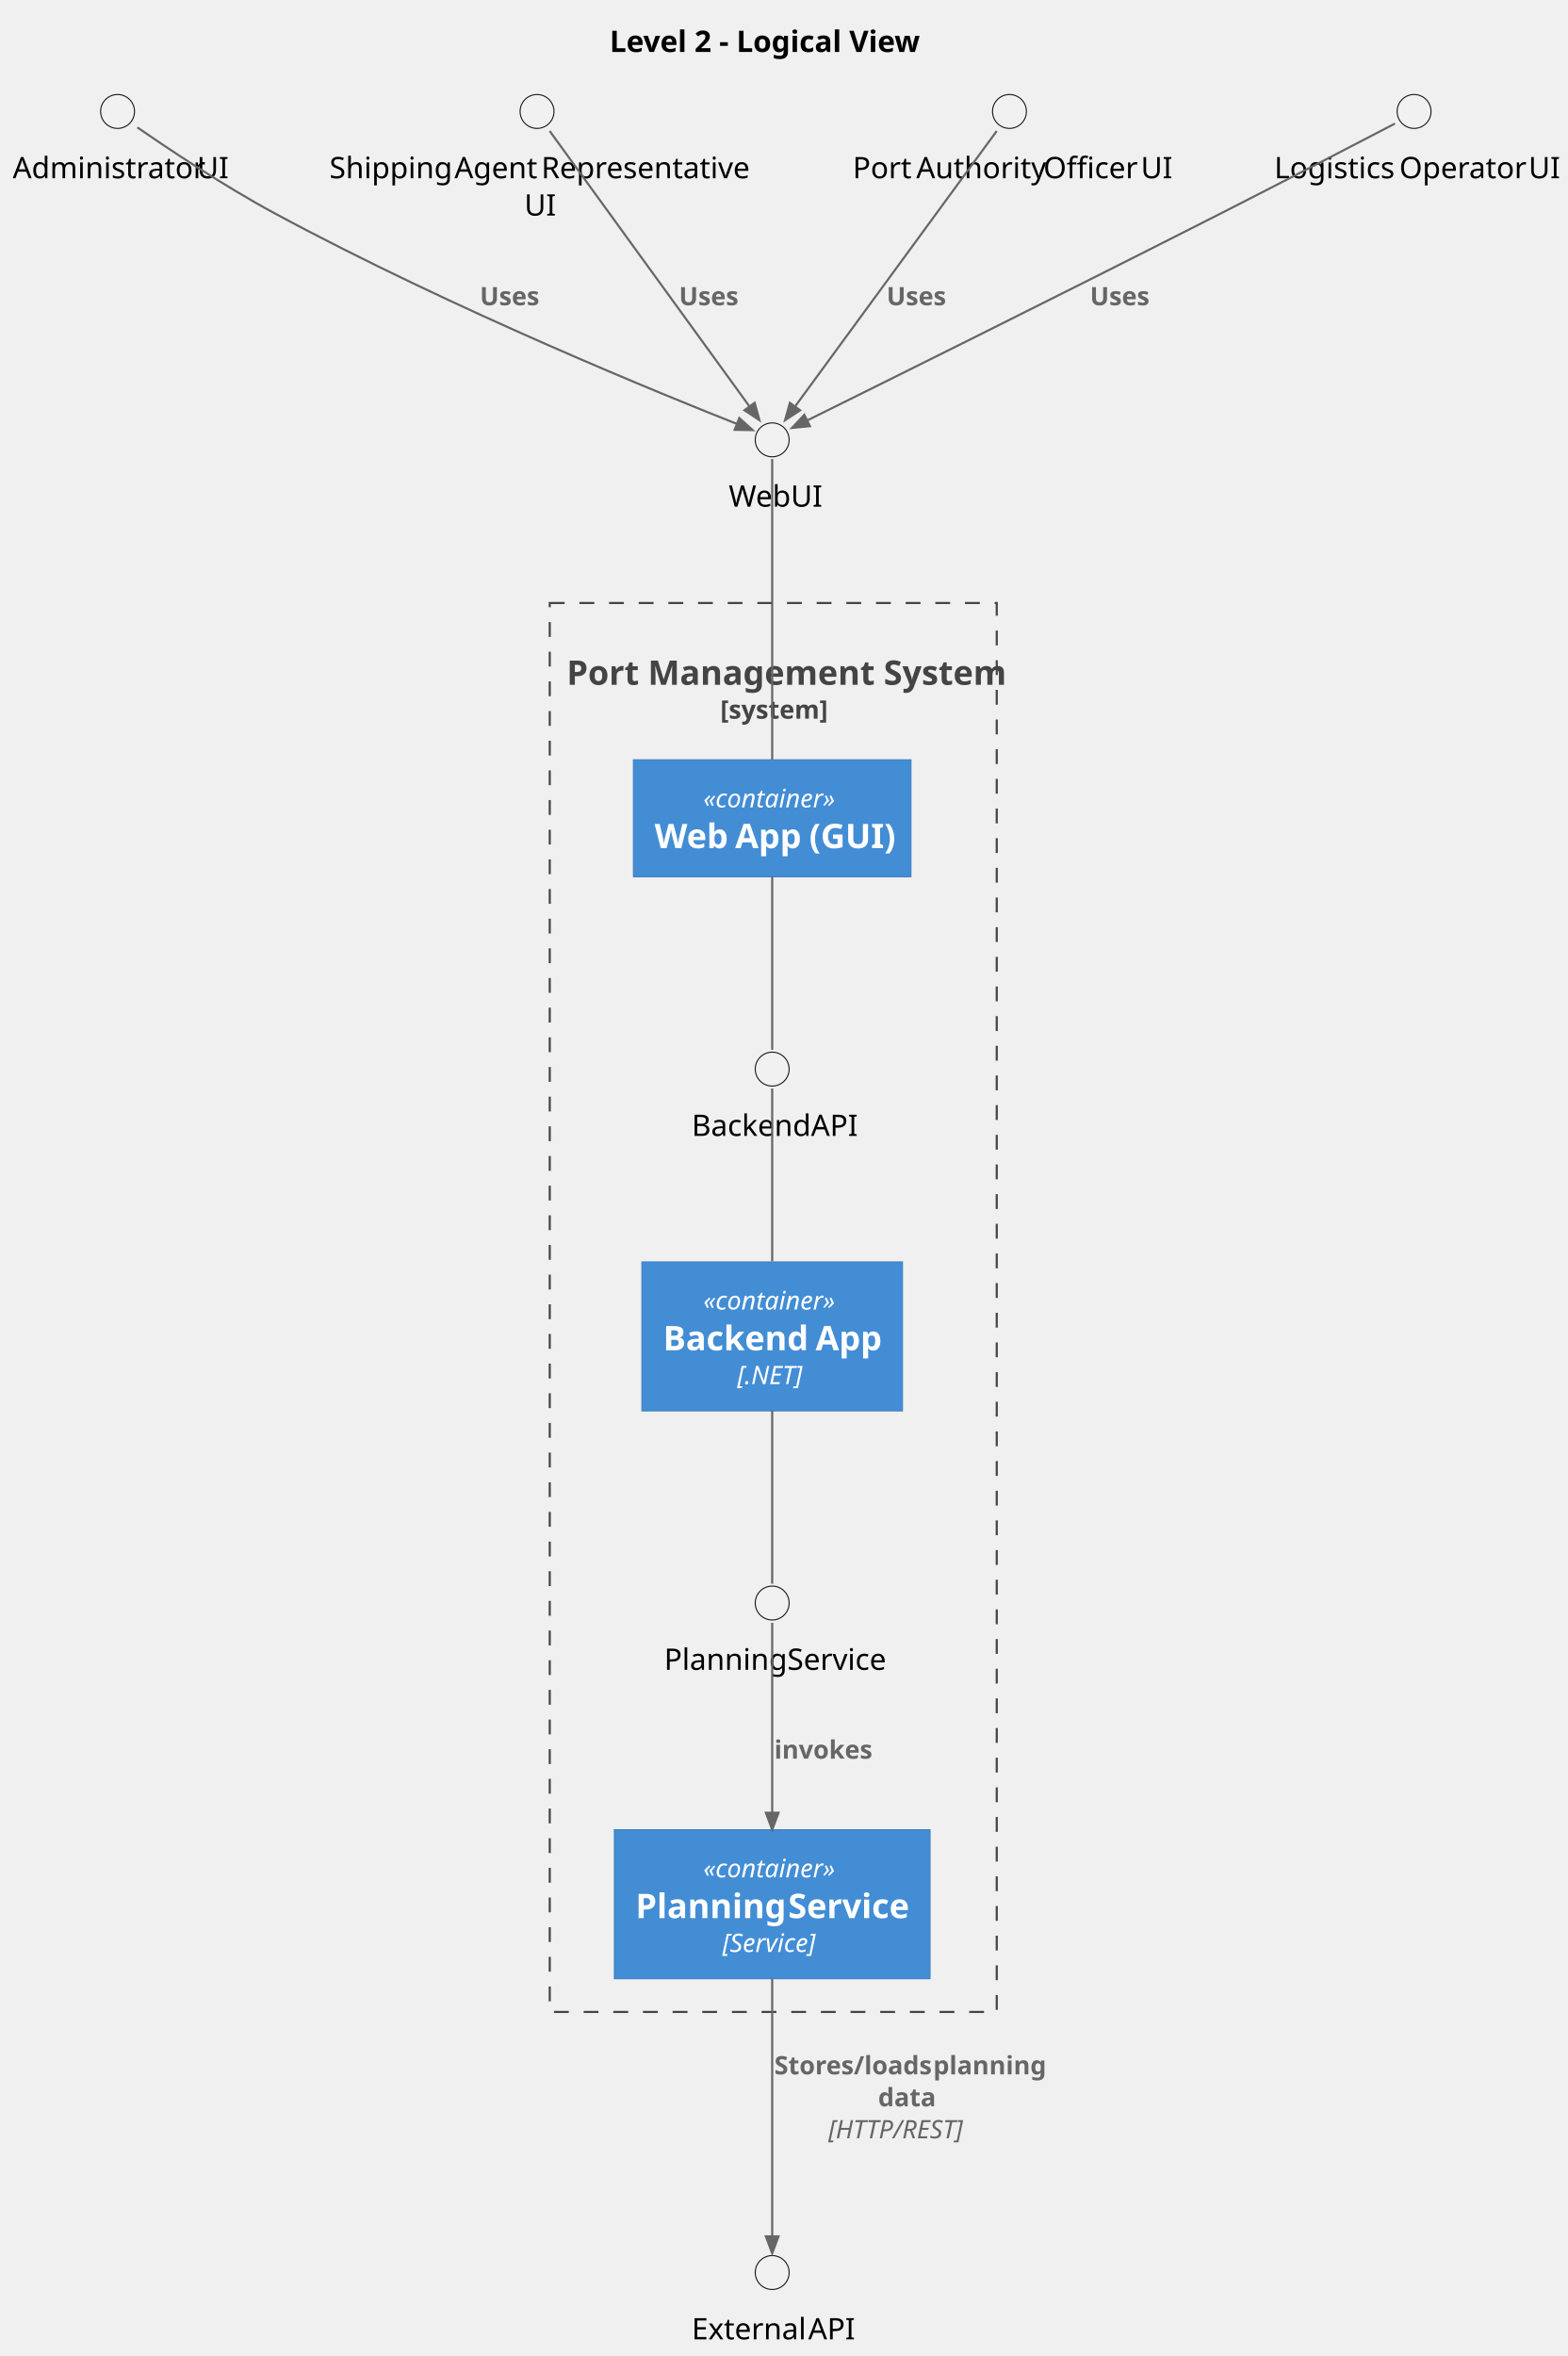
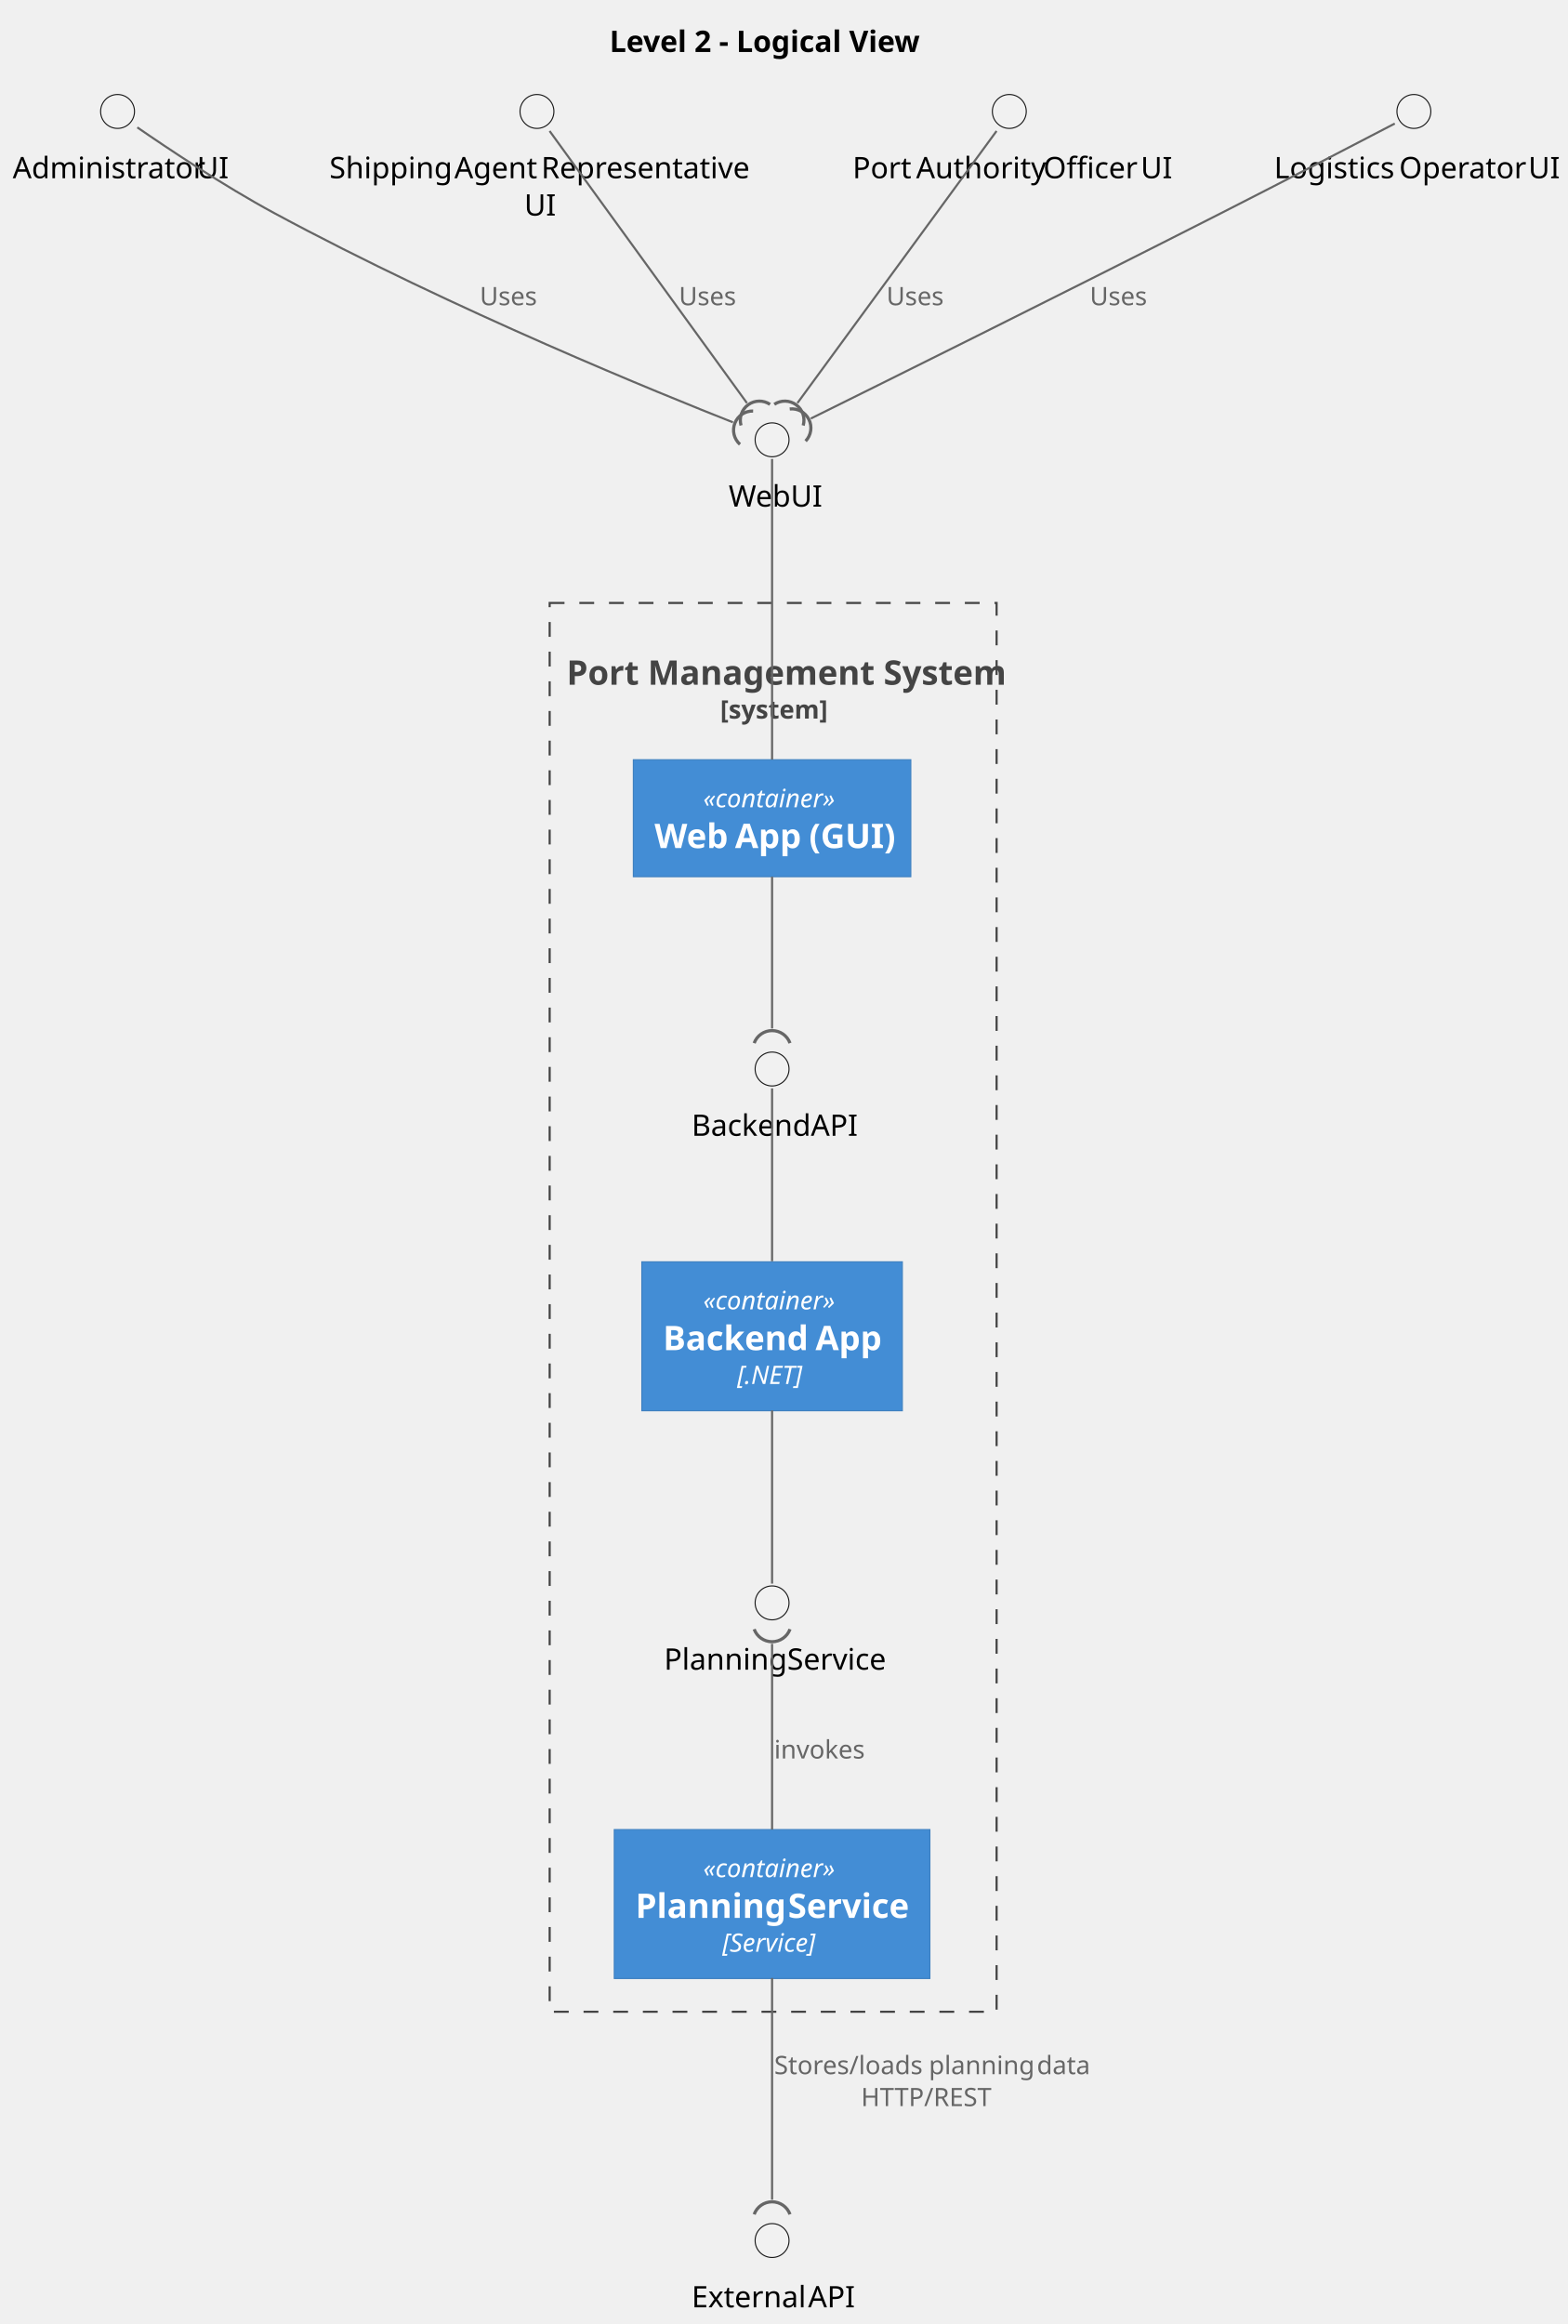
- <svg xmlns="http://www.w3.org/2000/svg" contentStyleType="text/css" height="1112px" preserveAspectRatio="none" style="width:740px;height:1112px;background:#FFFFFF;" version="1.1" viewBox="0 0 740 1112" width="740px" zoomAndPan="magnify">
+ <svg xmlns="http://www.w3.org/2000/svg" contentStyleType="text/css" height="1097px" preserveAspectRatio="none" style="width:740px;height:1097px;background:#FFFFFF;" version="1.1" viewBox="0 0 740 1097" width="740px" zoomAndPan="magnify">
  <defs />
  <g>
    <text fill="#000000" font-family="sans-serif" font-size="14" font-weight="bold" lengthAdjust="spacing" textLength="151" x="287.75" y="24.533">Level 2 - Logical View</text>
    <g id="cluster_pms">
      <rect fill="none" height="665" style="stroke:#444444;stroke-width:1.0;stroke-dasharray:7.0,7.0;" width="211" x="259.5" y="284.609" />
      <text fill="#444444" font-family="sans-serif" font-size="16" font-weight="bold" lengthAdjust="spacing" textLength="195" x="267.5" y="323.219">Port Management System</text>
      <text fill="#444444" font-family="sans-serif" font-size="12" font-weight="bold" lengthAdjust="spacing" textLength="50" x="340" y="339.191">[system]</text>
    </g>
    <g id="elem_backend_interface">
      <ellipse cx="364.5" cy="504.609" fill="#F1F1F1" rx="8" ry="8" style="stroke:#181818;stroke-width:0.5;" />
      <text fill="#000000" font-family="sans-serif" font-size="14" lengthAdjust="spacing" textLength="76" x="326.5" y="536.143">BackendAPI</text>
    </g>
    <g id="elem_planning_interface">
      <ellipse cx="364.5" cy="756.609" fill="#F1F1F1" rx="8" ry="8" style="stroke:#181818;stroke-width:0.5;" />
      <text fill="#000000" font-family="sans-serif" font-size="14" lengthAdjust="spacing" textLength="102" x="313.5" y="788.143">PlanningService</text>
    </g>
    <g id="elem_gui">
      <rect fill="#438DD5" height="55.219" style="stroke:#3C7FC0;stroke-width:0.5;" width="131" x="299" y="358.609" />
      <text fill="#FFFFFF" font-family="sans-serif" font-size="12" font-style="italic" lengthAdjust="spacing" textLength="65" x="332" y="381.066">«container»</text>
      <text fill="#FFFFFF" font-family="sans-serif" font-size="16" font-weight="bold" lengthAdjust="spacing" textLength="34" x="309" y="400.312">Web</text>
      <text fill="#FFFFFF" font-family="sans-serif" font-size="16" font-weight="bold" lengthAdjust="spacing" textLength="4" x="343" y="400.312"> </text>
      <text fill="#FFFFFF" font-family="sans-serif" font-size="16" font-weight="bold" lengthAdjust="spacing" textLength="31" x="347" y="400.312">App</text>
      <text fill="#FFFFFF" font-family="sans-serif" font-size="16" font-weight="bold" lengthAdjust="spacing" textLength="4" x="378" y="400.312"> </text>
      <text fill="#FFFFFF" font-family="sans-serif" font-size="16" font-weight="bold" lengthAdjust="spacing" textLength="38" x="382" y="400.312">(GUI)</text>
    </g>
    <g id="elem_api">
      <rect fill="#438DD5" height="70.312" style="stroke:#3C7FC0;stroke-width:0.5;" width="123" x="303" y="595.609" />
      <text fill="#FFFFFF" font-family="sans-serif" font-size="12" font-style="italic" lengthAdjust="spacing" textLength="65" x="332" y="618.066">«container»</text>
      <text fill="#FFFFFF" font-family="sans-serif" font-size="16" font-weight="bold" lengthAdjust="spacing" textLength="68" x="313" y="637.312">Backend</text>
      <text fill="#FFFFFF" font-family="sans-serif" font-size="16" font-weight="bold" lengthAdjust="spacing" textLength="4" x="381" y="637.312"> </text>
      <text fill="#FFFFFF" font-family="sans-serif" font-size="16" font-weight="bold" lengthAdjust="spacing" textLength="31" x="385" y="637.312">App</text>
      <text fill="#FFFFFF" font-family="sans-serif" font-size="12" font-style="italic" lengthAdjust="spacing" textLength="33" x="348" y="653.285">[.NET]</text>
    </g>
    <g id="elem_planning">
      <rect fill="#438DD5" height="70.312" style="stroke:#3C7FC0;stroke-width:0.5;" width="149" x="290" y="863.609" />
      <text fill="#FFFFFF" font-family="sans-serif" font-size="12" font-style="italic" lengthAdjust="spacing" textLength="65" x="332" y="886.066">«container»</text>
      <text fill="#FFFFFF" font-family="sans-serif" font-size="16" font-weight="bold" lengthAdjust="spacing" textLength="68" x="300" y="905.312">Planning</text>
      <text fill="#FFFFFF" font-family="sans-serif" font-size="16" font-weight="bold" lengthAdjust="spacing" textLength="4" x="368" y="905.312"> </text>
      <text fill="#FFFFFF" font-family="sans-serif" font-size="16" font-weight="bold" lengthAdjust="spacing" textLength="57" x="372" y="905.312">Service</text>
      <text fill="#FFFFFF" font-family="sans-serif" font-size="12" font-style="italic" lengthAdjust="spacing" textLength="47" x="341" y="921.285">[Service]</text>
    </g>
    <g id="elem_admin">
      <ellipse cx="55.5" cy="52.609" fill="#F1F1F1" rx="8" ry="8" style="stroke:#181818;stroke-width:0.5;" />
      <text fill="#000000" font-family="sans-serif" font-size="14" lengthAdjust="spacing" textLength="83" x="6" y="84.143">Administrator</text>
      <text fill="#000000" font-family="sans-serif" font-size="14" lengthAdjust="spacing" textLength="4" x="89" y="84.143"> </text>
      <text fill="#000000" font-family="sans-serif" font-size="14" lengthAdjust="spacing" textLength="12" x="93" y="84.143">UI</text>
    </g>
    <g id="elem_agent">
      <ellipse cx="253.5" cy="52.609" fill="#F1F1F1" rx="8" ry="8" style="stroke:#181818;stroke-width:0.5;" />
      <text fill="#000000" font-family="sans-serif" font-size="14" lengthAdjust="spacing" textLength="55" x="155.5" y="84.143">Shipping</text>
      <text fill="#000000" font-family="sans-serif" font-size="14" lengthAdjust="spacing" textLength="4" x="210.5" y="84.143"> </text>
      <text fill="#000000" font-family="sans-serif" font-size="14" lengthAdjust="spacing" textLength="37" x="214.5" y="84.143">Agent</text>
      <text fill="#000000" font-family="sans-serif" font-size="14" lengthAdjust="spacing" textLength="4" x="251.5" y="84.143"> </text>
      <text fill="#000000" font-family="sans-serif" font-size="14" lengthAdjust="spacing" textLength="96" x="255.5" y="84.143">Representative</text>
      <text fill="#000000" font-family="sans-serif" font-size="14" lengthAdjust="spacing" textLength="12" x="247.5" y="101.752">UI</text>
    </g>
    <g id="elem_officer">
      <ellipse cx="476.5" cy="52.609" fill="#F1F1F1" rx="8" ry="8" style="stroke:#181818;stroke-width:0.5;" />
      <text fill="#000000" font-family="sans-serif" font-size="14" lengthAdjust="spacing" textLength="26" x="402.5" y="84.143">Port</text>
      <text fill="#000000" font-family="sans-serif" font-size="14" lengthAdjust="spacing" textLength="4" x="428.5" y="84.143"> </text>
      <text fill="#000000" font-family="sans-serif" font-size="14" lengthAdjust="spacing" textLength="56" x="432.5" y="84.143">Authority</text>
      <text fill="#000000" font-family="sans-serif" font-size="14" lengthAdjust="spacing" textLength="4" x="488.5" y="84.143"> </text>
      <text fill="#000000" font-family="sans-serif" font-size="14" lengthAdjust="spacing" textLength="42" x="492.5" y="84.143">Officer</text>
      <text fill="#000000" font-family="sans-serif" font-size="14" lengthAdjust="spacing" textLength="4" x="534.5" y="84.143"> </text>
      <text fill="#000000" font-family="sans-serif" font-size="14" lengthAdjust="spacing" textLength="12" x="538.5" y="84.143">UI</text>
    </g>
    <g id="elem_operator">
      <ellipse cx="667.5" cy="52.609" fill="#F1F1F1" rx="8" ry="8" style="stroke:#181818;stroke-width:0.5;" />
      <text fill="#000000" font-family="sans-serif" font-size="14" lengthAdjust="spacing" textLength="55" x="601.5" y="84.143">Logistics</text>
      <text fill="#000000" font-family="sans-serif" font-size="14" lengthAdjust="spacing" textLength="4" x="656.5" y="84.143"> </text>
      <text fill="#000000" font-family="sans-serif" font-size="14" lengthAdjust="spacing" textLength="57" x="660.5" y="84.143">Operator</text>
      <text fill="#000000" font-family="sans-serif" font-size="14" lengthAdjust="spacing" textLength="4" x="717.5" y="84.143"> </text>
      <text fill="#000000" font-family="sans-serif" font-size="14" lengthAdjust="spacing" textLength="12" x="721.5" y="84.143">UI</text>
    </g>
    <g id="elem_API">
-       <ellipse cx="364.5" cy="1072.609" fill="#F1F1F1" rx="8" ry="8" style="stroke:#181818;stroke-width:0.5;" />
-       <text fill="#000000" font-family="sans-serif" font-size="14" lengthAdjust="spacing" textLength="51" x="326.5" y="1104.143">External</text>
-       <text fill="#000000" font-family="sans-serif" font-size="14" lengthAdjust="spacing" textLength="4" x="377.5" y="1104.143"> </text>
-       <text fill="#000000" font-family="sans-serif" font-size="14" lengthAdjust="spacing" textLength="21" x="381.5" y="1104.143">API</text>
+       <ellipse cx="364.5" cy="1057.609" fill="#F1F1F1" rx="8" ry="8" style="stroke:#181818;stroke-width:0.5;" />
+       <text fill="#000000" font-family="sans-serif" font-size="14" lengthAdjust="spacing" textLength="51" x="326.5" y="1089.143">External</text>
+       <text fill="#000000" font-family="sans-serif" font-size="14" lengthAdjust="spacing" textLength="4" x="377.5" y="1089.143"> </text>
+       <text fill="#000000" font-family="sans-serif" font-size="14" lengthAdjust="spacing" textLength="21" x="381.5" y="1089.143">API</text>
    </g>
    <g id="elem_webui_interface">
      <ellipse cx="364.5" cy="207.609" fill="#F1F1F1" rx="8" ry="8" style="stroke:#181818;stroke-width:0.5;" />
      <text fill="#000000" font-family="sans-serif" font-size="14" lengthAdjust="spacing" textLength="41" x="344" y="239.143">WebUI</text>
    </g>
    <g id="link_webui_interface_gui">
      <path d="M364.5,216.649 C364.5,241.469 364.5,317.639 364.5,358.519 " fill="none" id="webui_interface-gui" style="stroke:#666666;stroke-width:1.0;" />
    </g>
    <g id="link_gui_backend_interface">
-       <path d="M364.5,413.839 C364.5,440.169 364.5,478.799 364.5,495.469 " fill="none" id="gui-backend_interface" style="stroke:#666666;stroke-width:1.0;" />
+       <path d="M364.5,413.839 C364.5,440.169 364.5,468.799 364.5,485.469 " fill="none" id="gui-to-backend_interface" style="stroke:#666666;stroke-width:1.0;" />
+       <path d="M372.957,492.391 A9,9 0 0 0 356.043 492.391" fill="none" style="stroke:#666666;stroke-width:1.5;" />
    </g>
    <g id="link_backend_interface_api">
      <path d="M364.5,513.749 C364.5,530.019 364.5,567.399 364.5,595.339 " fill="none" id="backend_interface-api" style="stroke:#666666;stroke-width:1.0;" />
    </g>
    <g id="link_api_planning_interface">
      <path d="M364.5,665.819 C364.5,693.779 364.5,731.239 364.5,747.509 " fill="none" id="api-planning_interface" style="stroke:#666666;stroke-width:1.0;" />
    </g>
    <g id="link_agent_webui_interface">
-       <path d="M259.47,61.839 C278.74,88.399 334.493,165.244 353.803,191.864 " fill="none" id="agent-to-webui_interface" style="stroke:#666666;stroke-width:1.0;" />
-       <polygon fill="#666666" points="358.5,198.339,356.231,190.102,351.374,193.625,358.5,198.339" style="stroke:#666666;stroke-width:1.0;" />
-       <text fill="#666666" font-family="sans-serif" font-size="12" font-weight="bold" lengthAdjust="spacing" textLength="29" x="320.5" y="144.066">Uses</text>
+       <path d="M259.47,61.839 C278.74,88.399 333.318,163.625 352.628,190.245 " fill="none" id="agent-to-webui_interface" style="stroke:#666666;stroke-width:1.0;" />
+       <path d="M363.538,190.882 A9,9 0 0 0 349.847 200.814" fill="none" style="stroke:#666666;stroke-width:1.5;" />
+       <text fill="#666666" font-family="sans-serif" font-size="12" lengthAdjust="spacing" textLength="30" x="320.5" y="144.066">Uses</text>
    </g>
    <g id="link_officer_webui_interface">
-       <path d="M470.48,61.839 C451.03,88.399 394.766,165.264 375.276,191.885 " fill="none" id="officer-to-webui_interface" style="stroke:#666666;stroke-width:1.0;" />
-       <polygon fill="#666666" points="370.55,198.339,377.697,193.657,372.855,190.112,370.55,198.339" style="stroke:#666666;stroke-width:1.0;" />
-       <text fill="#666666" font-family="sans-serif" font-size="12" font-weight="bold" lengthAdjust="spacing" textLength="29" x="418.5" y="144.066">Uses</text>
+       <path d="M470.48,61.839 C451.03,88.399 395.947,163.651 376.457,190.271 " fill="none" id="officer-to-webui_interface" style="stroke:#666666;stroke-width:1.0;" />
+       <path d="M379.192,200.852 A9,9 0 0 0 365.545 190.86" fill="none" style="stroke:#666666;stroke-width:1.5;" />
+       <text fill="#666666" font-family="sans-serif" font-size="12" lengthAdjust="spacing" textLength="30" x="418.5" y="144.066">Uses</text>
    </g>
    <g id="link_operator_webui_interface">
-       <path d="M658.48,58.319 C642.16,66.829 606.62,85.299 576.5,100.609 C498.36,140.319 410.661,183.784 380.991,198.454 " fill="none" id="operator-to-webui_interface" style="stroke:#666666;stroke-width:1.0;" />
-       <polygon fill="#666666" points="373.82,201.999,382.321,201.143,379.662,195.764,373.82,201.999" style="stroke:#666666;stroke-width:1.0;" />
-       <text fill="#666666" font-family="sans-serif" font-size="12" font-weight="bold" lengthAdjust="spacing" textLength="29" x="514.5" y="144.066">Uses</text>
+       <path d="M658.48,58.319 C642.16,66.829 606.62,85.299 576.5,100.609 C498.36,140.319 412.454,182.897 382.784,197.567 " fill="none" id="operator-to-webui_interface" style="stroke:#666666;stroke-width:1.0;" />
+       <path d="M380.328,208.216 A9,9 0 0 0 372.831 193.054" fill="none" style="stroke:#666666;stroke-width:1.5;" />
+       <text fill="#666666" font-family="sans-serif" font-size="12" lengthAdjust="spacing" textLength="30" x="514.5" y="144.066">Uses</text>
    </g>
    <g id="link_admin_webui_interface">
-       <path d="M64.82,60.139 C78.6,69.649 105.39,87.599 129.5,100.609 C214.58,146.519 315.949,187.482 347.869,200.082 " fill="none" id="admin-to-webui_interface" style="stroke:#666666;stroke-width:1.0;" />
-       <polygon fill="#666666" points="355.31,203.019,348.97,197.292,346.767,202.873,355.31,203.019" style="stroke:#666666;stroke-width:1.0;" />
-       <text fill="#666666" font-family="sans-serif" font-size="12" font-weight="bold" lengthAdjust="spacing" textLength="29" x="226.5" y="144.066">Uses</text>
+       <path d="M64.82,60.139 C78.6,69.649 105.39,87.599 129.5,100.609 C214.58,146.519 314.088,186.748 346.008,199.348 " fill="none" id="admin-to-webui_interface" style="stroke:#666666;stroke-width:1.0;" />
+       <path d="M355.552,194.023 A9,9 0 0 0 349.342 209.756" fill="none" style="stroke:#666666;stroke-width:1.5;" />
+       <text fill="#666666" font-family="sans-serif" font-size="12" lengthAdjust="spacing" textLength="30" x="226.5" y="144.066">Uses</text>
    </g>
    <g id="link_planning_interface_planning">
-       <path d="M364.5,765.949 C364.5,784.729 364.5,823.209 364.5,855.589 " fill="none" id="planning_interface-to-planning" style="stroke:#666666;stroke-width:1.0;" />
-       <polygon fill="#666666" points="364.5,863.589,367.5,855.589,361.5,855.589,364.5,863.589" style="stroke:#666666;stroke-width:1.0;" />
-       <text fill="#666666" font-family="sans-serif" font-size="12" font-weight="bold" lengthAdjust="spacing" textLength="44" x="365.5" y="830.066">invokes</text>
+       <path d="M364.5,775.949 C364.5,794.729 364.5,831.209 364.5,863.589 " fill="none" id="planning_interface-backto-planning" style="stroke:#666666;stroke-width:1.0;" />
+       <path d="M356.043,769.028 A9,9 0 0 0 372.957 769.028" fill="none" style="stroke:#666666;stroke-width:1.5;" />
+       <text fill="#666666" font-family="sans-serif" font-size="12" lengthAdjust="spacing" textLength="42" x="365.5" y="830.066">invokes</text>
    </g>
    <g id="link_planning_API">
-       <path d="M364.5,933.999 C364.5,974.979 364.5,1032.769 364.5,1055.539 " fill="none" id="planning-to-API" style="stroke:#666666;stroke-width:1.0;" />
-       <polygon fill="#666666" points="364.5,1063.539,367.5,1055.539,361.5,1055.539,364.5,1063.539" style="stroke:#666666;stroke-width:1.0;" />
-       <text fill="#666666" font-family="sans-serif" font-size="12" font-weight="bold" lengthAdjust="spacing" textLength="72" x="365.5" y="979.066">Stores/loads</text>
-       <text fill="#666666" font-family="sans-serif" font-size="12" font-weight="bold" lengthAdjust="spacing" textLength="3" x="437.5" y="979.066"> </text>
-       <text fill="#666666" font-family="sans-serif" font-size="12" font-weight="bold" lengthAdjust="spacing" textLength="48" x="440.5" y="979.066">planning</text>
-       <text fill="#666666" font-family="sans-serif" font-size="12" font-weight="bold" lengthAdjust="spacing" textLength="25" x="414.5" y="994.16">data</text>
-       <text fill="#666666" font-family="sans-serif" font-size="12" font-style="italic" lengthAdjust="spacing" textLength="72" x="391" y="1009.254">[HTTP/REST]</text>
+       <path d="M364.5,933.679 C364.5,970.649 364.5,1017.239 364.5,1038.319 " fill="none" id="planning-to-API" style="stroke:#666666;stroke-width:1.0;" />
+       <path d="M372.957,1045.241 A9,9 0 0 0 356.043 1045.241" fill="none" style="stroke:#666666;stroke-width:1.5;" />
+       <text fill="#666666" font-family="sans-serif" font-size="12" lengthAdjust="spacing" textLength="70" x="365.5" y="979.066">Stores/loads</text>
+       <text fill="#666666" font-family="sans-serif" font-size="12" lengthAdjust="spacing" textLength="3" x="435.5" y="979.066"> </text>
+       <text fill="#666666" font-family="sans-serif" font-size="12" lengthAdjust="spacing" textLength="48" x="438.5" y="979.066">planning</text>
+       <text fill="#666666" font-family="sans-serif" font-size="12" lengthAdjust="spacing" textLength="3" x="486.5" y="979.066"> </text>
+       <text fill="#666666" font-family="sans-serif" font-size="12" lengthAdjust="spacing" textLength="24" x="489.5" y="979.066">data</text>
+       <text fill="#666666" font-family="sans-serif" font-size="12" lengthAdjust="spacing" textLength="66" x="406.5" y="994.16">HTTP/REST</text>
    </g>
  </g>
</svg>
